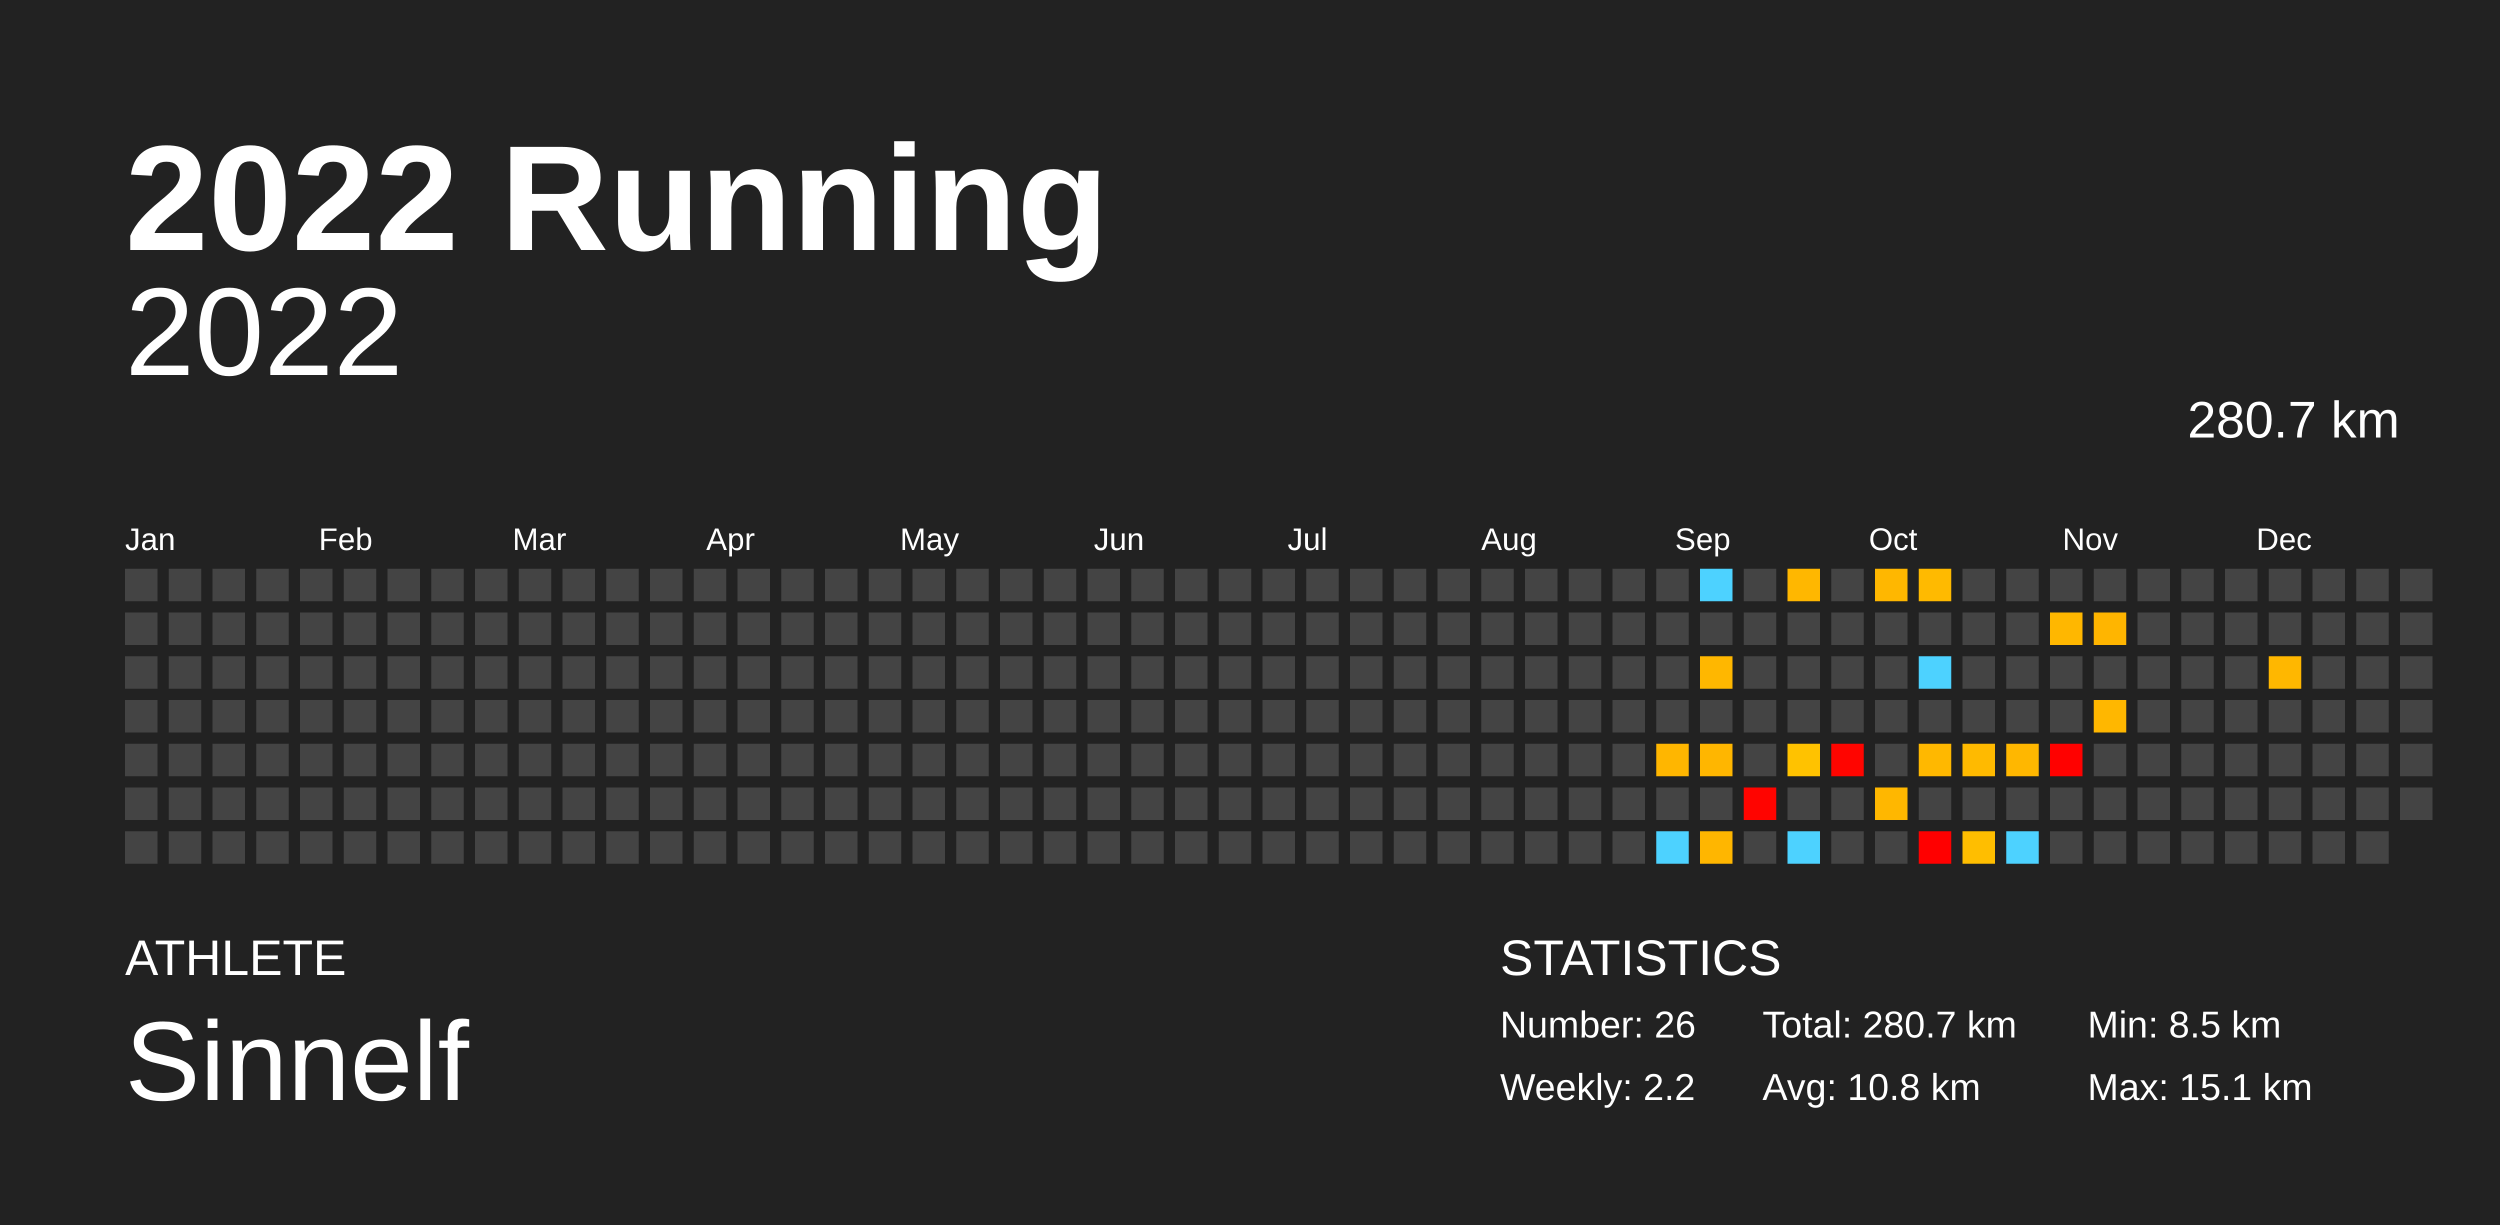
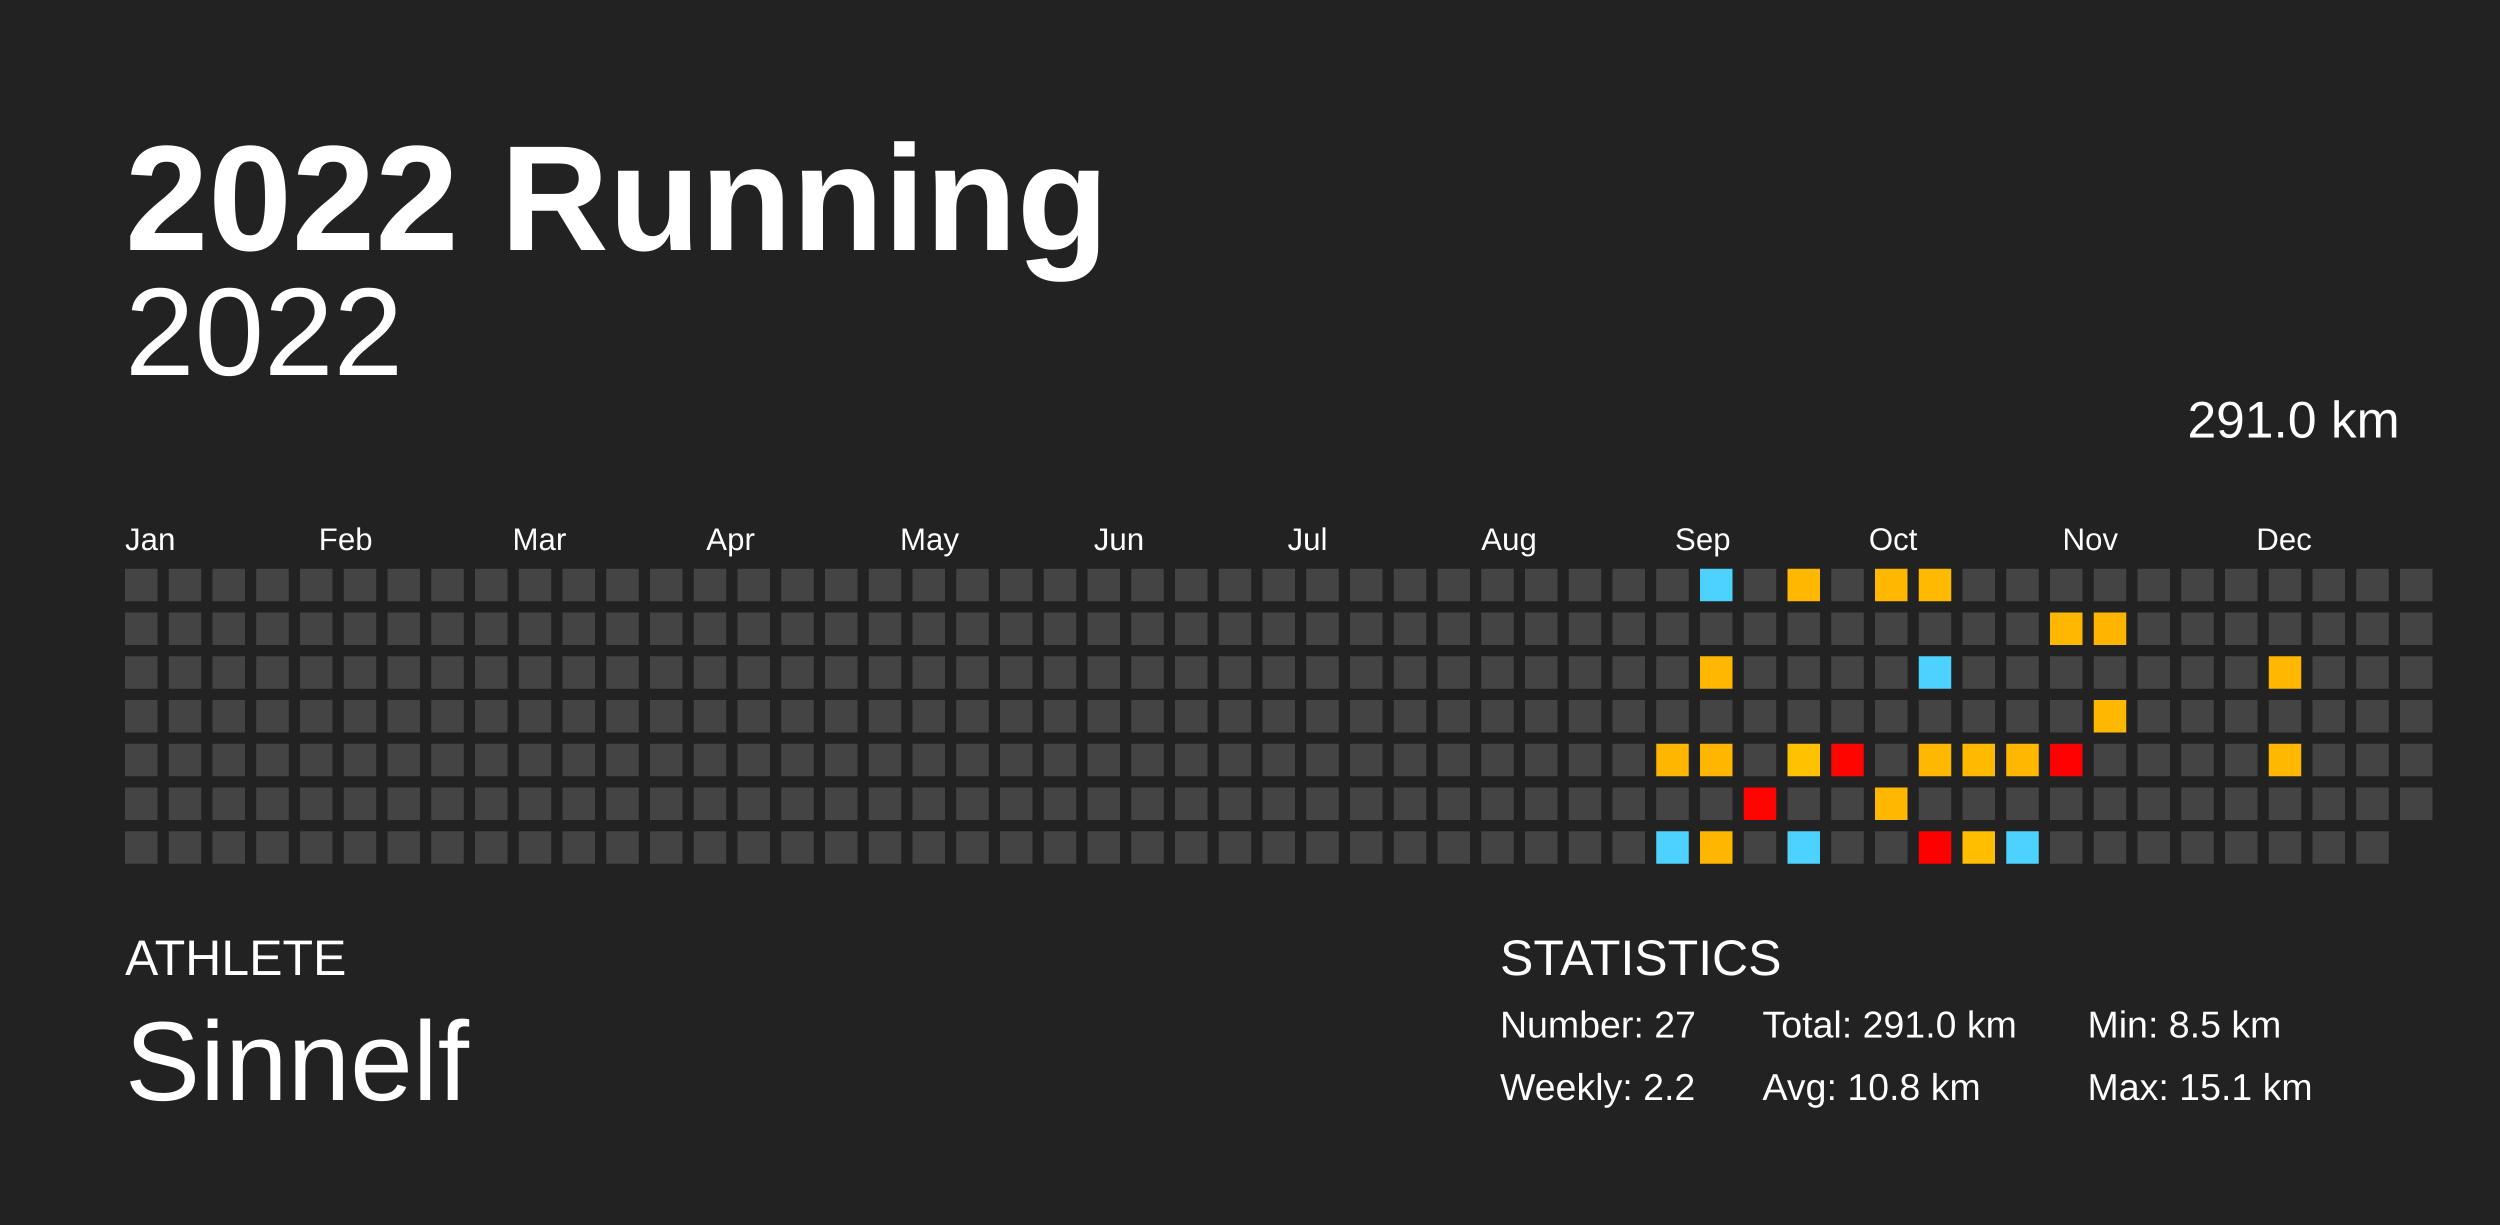
<svg xmlns="http://www.w3.org/2000/svg" baseProfile="full" height="98mm" version="1.1" viewBox="0,0,200,98" width="200mm">
  <defs />
  <rect fill="#222222" height="98" width="200" x="0" y="0" />
  <text fill="#FFFFFF" style="font-size:12px; font-family:Arial; font-weight:bold;" x="10" y="20">2022 Running</text>
  <text fill="#FFFFFF" style="font-size:4px; font-family:Arial" x="10" y="78">ATHLETE</text>
  <text fill="#FFFFFF" style="font-size:9px; font-family:Arial" x="10" y="88">Sinnelf</text>
  <text fill="#FFFFFF" style="font-size:4px; font-family:Arial" x="120" y="78">STATISTICS</text>
-   <text fill="#FFFFFF" style="font-size:3px; font-family:Arial" x="120" y="83">Number: 26</text>
+   <text fill="#FFFFFF" style="font-size:3px; font-family:Arial" x="120" y="83">Number: 27</text>
  <text fill="#FFFFFF" style="font-size:3px; font-family:Arial" x="120" y="88">Weekly: 2.2</text>
-   <text fill="#FFFFFF" style="font-size:3px; font-family:Arial" x="141" y="83">Total: 280.7 km</text>
+   <text fill="#FFFFFF" style="font-size:3px; font-family:Arial" x="141" y="83">Total: 291.0 km</text>
  <text fill="#FFFFFF" style="font-size:3px; font-family:Arial" x="141" y="88">Avg: 10.8 km</text>
  <text fill="#FFFFFF" style="font-size:3px; font-family:Arial" x="167" y="83">Min: 8.5 km</text>
  <text fill="#FFFFFF" style="font-size:3px; font-family:Arial" x="167" y="88">Max: 15.1 km</text>
  <text alignment-baseline="hanging" fill="#FFFFFF" style="font-size:10.0px; font-family:Arial;" x="10" y="30">2022</text>
-   <text alignment-baseline="hanging" fill="#FFFFFF" style="font-size:4.125px; font-family:Arial;" x="175" y="35">280.7 km</text>
+   <text alignment-baseline="hanging" fill="#FFFFFF" style="font-size:4.125px; font-family:Arial;" x="175" y="35">291.0 km</text>
  <text fill="#FFFFFF" style="font-size:2.5px; font-family:Arial" x="10.0" y="44">Jan</text>
  <text fill="#FFFFFF" style="font-size:2.5px; font-family:Arial" x="25.5" y="44">Feb</text>
  <text fill="#FFFFFF" style="font-size:2.5px; font-family:Arial" x="41.0" y="44">Mar</text>
  <text fill="#FFFFFF" style="font-size:2.5px; font-family:Arial" x="56.5" y="44">Apr</text>
  <text fill="#FFFFFF" style="font-size:2.5px; font-family:Arial" x="72.0" y="44">May</text>
  <text fill="#FFFFFF" style="font-size:2.5px; font-family:Arial" x="87.5" y="44">Jun</text>
  <text fill="#FFFFFF" style="font-size:2.5px; font-family:Arial" x="103.0" y="44">Jul</text>
  <text fill="#FFFFFF" style="font-size:2.5px; font-family:Arial" x="118.5" y="44">Aug</text>
  <text fill="#FFFFFF" style="font-size:2.5px; font-family:Arial" x="134.0" y="44">Sep</text>
  <text fill="#FFFFFF" style="font-size:2.5px; font-family:Arial" x="149.5" y="44">Oct</text>
  <text fill="#FFFFFF" style="font-size:2.5px; font-family:Arial" x="165.0" y="44">Nov</text>
  <text fill="#FFFFFF" style="font-size:2.5px; font-family:Arial" x="180.5" y="44">Dec</text>
  <rect fill="#444444" height="2.6" width="2.6" x="10.0" y="45.5" />
  <rect fill="#444444" height="2.6" width="2.6" x="10.0" y="49.0" />
  <rect fill="#444444" height="2.6" width="2.6" x="10.0" y="52.5" />
  <rect fill="#444444" height="2.6" width="2.6" x="10.0" y="56.0" />
  <rect fill="#444444" height="2.6" width="2.6" x="10.0" y="59.5" />
  <rect fill="#444444" height="2.6" width="2.6" x="10.0" y="63.0" />
  <rect fill="#444444" height="2.6" width="2.6" x="10.0" y="66.5" />
  <rect fill="#444444" height="2.6" width="2.6" x="13.5" y="45.5" />
  <rect fill="#444444" height="2.6" width="2.6" x="13.5" y="49.0" />
  <rect fill="#444444" height="2.6" width="2.6" x="13.5" y="52.5" />
  <rect fill="#444444" height="2.6" width="2.6" x="13.5" y="56.0" />
  <rect fill="#444444" height="2.6" width="2.6" x="13.5" y="59.5" />
  <rect fill="#444444" height="2.6" width="2.6" x="13.5" y="63.0" />
  <rect fill="#444444" height="2.6" width="2.6" x="13.5" y="66.5" />
  <rect fill="#444444" height="2.6" width="2.6" x="17.0" y="45.5" />
  <rect fill="#444444" height="2.6" width="2.6" x="17.0" y="49.0" />
  <rect fill="#444444" height="2.6" width="2.6" x="17.0" y="52.5" />
  <rect fill="#444444" height="2.6" width="2.6" x="17.0" y="56.0" />
  <rect fill="#444444" height="2.6" width="2.6" x="17.0" y="59.5" />
  <rect fill="#444444" height="2.6" width="2.6" x="17.0" y="63.0" />
  <rect fill="#444444" height="2.6" width="2.6" x="17.0" y="66.5" />
  <rect fill="#444444" height="2.6" width="2.6" x="20.5" y="45.5" />
  <rect fill="#444444" height="2.6" width="2.6" x="20.5" y="49.0" />
  <rect fill="#444444" height="2.6" width="2.6" x="20.5" y="52.5" />
  <rect fill="#444444" height="2.6" width="2.6" x="20.5" y="56.0" />
  <rect fill="#444444" height="2.6" width="2.6" x="20.5" y="59.5" />
  <rect fill="#444444" height="2.6" width="2.6" x="20.5" y="63.0" />
  <rect fill="#444444" height="2.6" width="2.6" x="20.5" y="66.5" />
  <rect fill="#444444" height="2.6" width="2.6" x="24.0" y="45.5" />
  <rect fill="#444444" height="2.6" width="2.6" x="24.0" y="49.0" />
  <rect fill="#444444" height="2.6" width="2.6" x="24.0" y="52.5" />
  <rect fill="#444444" height="2.6" width="2.6" x="24.0" y="56.0" />
  <rect fill="#444444" height="2.6" width="2.6" x="24.0" y="59.5" />
  <rect fill="#444444" height="2.6" width="2.6" x="24.0" y="63.0" />
  <rect fill="#444444" height="2.6" width="2.6" x="24.0" y="66.5" />
  <rect fill="#444444" height="2.6" width="2.6" x="27.5" y="45.5" />
  <rect fill="#444444" height="2.6" width="2.6" x="27.5" y="49.0" />
  <rect fill="#444444" height="2.6" width="2.6" x="27.5" y="52.5" />
  <rect fill="#444444" height="2.6" width="2.6" x="27.5" y="56.0" />
  <rect fill="#444444" height="2.6" width="2.6" x="27.5" y="59.5" />
  <rect fill="#444444" height="2.6" width="2.6" x="27.5" y="63.0" />
  <rect fill="#444444" height="2.6" width="2.6" x="27.5" y="66.5" />
  <rect fill="#444444" height="2.6" width="2.6" x="31.0" y="45.5" />
  <rect fill="#444444" height="2.6" width="2.6" x="31.0" y="49.0" />
  <rect fill="#444444" height="2.6" width="2.6" x="31.0" y="52.5" />
  <rect fill="#444444" height="2.6" width="2.6" x="31.0" y="56.0" />
  <rect fill="#444444" height="2.6" width="2.6" x="31.0" y="59.5" />
  <rect fill="#444444" height="2.6" width="2.6" x="31.0" y="63.0" />
  <rect fill="#444444" height="2.6" width="2.6" x="31.0" y="66.5" />
  <rect fill="#444444" height="2.6" width="2.6" x="34.5" y="45.5" />
  <rect fill="#444444" height="2.6" width="2.6" x="34.5" y="49.0" />
  <rect fill="#444444" height="2.6" width="2.6" x="34.5" y="52.5" />
  <rect fill="#444444" height="2.6" width="2.6" x="34.5" y="56.0" />
  <rect fill="#444444" height="2.6" width="2.6" x="34.5" y="59.5" />
  <rect fill="#444444" height="2.6" width="2.6" x="34.5" y="63.0" />
  <rect fill="#444444" height="2.6" width="2.6" x="34.5" y="66.5" />
  <rect fill="#444444" height="2.6" width="2.6" x="38.0" y="45.5" />
  <rect fill="#444444" height="2.6" width="2.6" x="38.0" y="49.0" />
  <rect fill="#444444" height="2.6" width="2.6" x="38.0" y="52.5" />
  <rect fill="#444444" height="2.6" width="2.6" x="38.0" y="56.0" />
  <rect fill="#444444" height="2.6" width="2.6" x="38.0" y="59.5" />
  <rect fill="#444444" height="2.6" width="2.6" x="38.0" y="63.0" />
  <rect fill="#444444" height="2.6" width="2.6" x="38.0" y="66.5" />
  <rect fill="#444444" height="2.6" width="2.6" x="41.5" y="45.5" />
  <rect fill="#444444" height="2.6" width="2.6" x="41.5" y="49.0" />
  <rect fill="#444444" height="2.6" width="2.6" x="41.5" y="52.5" />
  <rect fill="#444444" height="2.6" width="2.6" x="41.5" y="56.0" />
  <rect fill="#444444" height="2.6" width="2.6" x="41.5" y="59.5" />
  <rect fill="#444444" height="2.6" width="2.6" x="41.5" y="63.0" />
  <rect fill="#444444" height="2.6" width="2.6" x="41.5" y="66.5" />
  <rect fill="#444444" height="2.6" width="2.6" x="45.0" y="45.5" />
  <rect fill="#444444" height="2.6" width="2.6" x="45.0" y="49.0" />
  <rect fill="#444444" height="2.6" width="2.6" x="45.0" y="52.5" />
  <rect fill="#444444" height="2.6" width="2.6" x="45.0" y="56.0" />
  <rect fill="#444444" height="2.6" width="2.6" x="45.0" y="59.5" />
  <rect fill="#444444" height="2.6" width="2.6" x="45.0" y="63.0" />
  <rect fill="#444444" height="2.6" width="2.6" x="45.0" y="66.5" />
  <rect fill="#444444" height="2.6" width="2.6" x="48.5" y="45.5" />
  <rect fill="#444444" height="2.6" width="2.6" x="48.5" y="49.0" />
  <rect fill="#444444" height="2.6" width="2.6" x="48.5" y="52.5" />
  <rect fill="#444444" height="2.6" width="2.6" x="48.5" y="56.0" />
  <rect fill="#444444" height="2.6" width="2.6" x="48.5" y="59.5" />
  <rect fill="#444444" height="2.6" width="2.6" x="48.5" y="63.0" />
  <rect fill="#444444" height="2.6" width="2.6" x="48.5" y="66.5" />
  <rect fill="#444444" height="2.6" width="2.6" x="52.0" y="45.5" />
  <rect fill="#444444" height="2.6" width="2.6" x="52.0" y="49.0" />
  <rect fill="#444444" height="2.6" width="2.6" x="52.0" y="52.5" />
  <rect fill="#444444" height="2.6" width="2.6" x="52.0" y="56.0" />
  <rect fill="#444444" height="2.6" width="2.6" x="52.0" y="59.5" />
  <rect fill="#444444" height="2.6" width="2.6" x="52.0" y="63.0" />
  <rect fill="#444444" height="2.6" width="2.6" x="52.0" y="66.5" />
  <rect fill="#444444" height="2.6" width="2.6" x="55.5" y="45.5" />
  <rect fill="#444444" height="2.6" width="2.6" x="55.5" y="49.0" />
  <rect fill="#444444" height="2.6" width="2.6" x="55.5" y="52.5" />
  <rect fill="#444444" height="2.6" width="2.6" x="55.5" y="56.0" />
  <rect fill="#444444" height="2.6" width="2.6" x="55.5" y="59.5" />
  <rect fill="#444444" height="2.6" width="2.6" x="55.5" y="63.0" />
  <rect fill="#444444" height="2.6" width="2.6" x="55.5" y="66.5" />
  <rect fill="#444444" height="2.6" width="2.6" x="59.0" y="45.5" />
  <rect fill="#444444" height="2.6" width="2.6" x="59.0" y="49.0" />
  <rect fill="#444444" height="2.6" width="2.6" x="59.0" y="52.5" />
  <rect fill="#444444" height="2.6" width="2.6" x="59.0" y="56.0" />
  <rect fill="#444444" height="2.6" width="2.6" x="59.0" y="59.5" />
  <rect fill="#444444" height="2.6" width="2.6" x="59.0" y="63.0" />
  <rect fill="#444444" height="2.6" width="2.6" x="59.0" y="66.5" />
  <rect fill="#444444" height="2.6" width="2.6" x="62.5" y="45.5" />
  <rect fill="#444444" height="2.6" width="2.6" x="62.5" y="49.0" />
  <rect fill="#444444" height="2.6" width="2.6" x="62.5" y="52.5" />
  <rect fill="#444444" height="2.6" width="2.6" x="62.5" y="56.0" />
  <rect fill="#444444" height="2.6" width="2.6" x="62.5" y="59.5" />
  <rect fill="#444444" height="2.6" width="2.6" x="62.5" y="63.0" />
  <rect fill="#444444" height="2.6" width="2.6" x="62.5" y="66.5" />
  <rect fill="#444444" height="2.6" width="2.6" x="66.0" y="45.5" />
  <rect fill="#444444" height="2.6" width="2.6" x="66.0" y="49.0" />
  <rect fill="#444444" height="2.6" width="2.6" x="66.0" y="52.5" />
  <rect fill="#444444" height="2.6" width="2.6" x="66.0" y="56.0" />
  <rect fill="#444444" height="2.6" width="2.6" x="66.0" y="59.5" />
  <rect fill="#444444" height="2.6" width="2.6" x="66.0" y="63.0" />
  <rect fill="#444444" height="2.6" width="2.6" x="66.0" y="66.5" />
  <rect fill="#444444" height="2.6" width="2.6" x="69.5" y="45.5" />
  <rect fill="#444444" height="2.6" width="2.6" x="69.5" y="49.0" />
  <rect fill="#444444" height="2.6" width="2.6" x="69.5" y="52.5" />
  <rect fill="#444444" height="2.6" width="2.6" x="69.5" y="56.0" />
  <rect fill="#444444" height="2.6" width="2.6" x="69.5" y="59.5" />
  <rect fill="#444444" height="2.6" width="2.6" x="69.5" y="63.0" />
  <rect fill="#444444" height="2.6" width="2.6" x="69.5" y="66.5" />
  <rect fill="#444444" height="2.6" width="2.6" x="73.0" y="45.5" />
  <rect fill="#444444" height="2.6" width="2.6" x="73.0" y="49.0" />
  <rect fill="#444444" height="2.6" width="2.6" x="73.0" y="52.5" />
  <rect fill="#444444" height="2.6" width="2.6" x="73.0" y="56.0" />
  <rect fill="#444444" height="2.6" width="2.6" x="73.0" y="59.5" />
  <rect fill="#444444" height="2.6" width="2.6" x="73.0" y="63.0" />
  <rect fill="#444444" height="2.6" width="2.6" x="73.0" y="66.5" />
  <rect fill="#444444" height="2.6" width="2.6" x="76.5" y="45.5" />
  <rect fill="#444444" height="2.6" width="2.6" x="76.5" y="49.0" />
  <rect fill="#444444" height="2.6" width="2.6" x="76.5" y="52.5" />
  <rect fill="#444444" height="2.6" width="2.6" x="76.5" y="56.0" />
  <rect fill="#444444" height="2.6" width="2.6" x="76.5" y="59.5" />
  <rect fill="#444444" height="2.6" width="2.6" x="76.5" y="63.0" />
  <rect fill="#444444" height="2.6" width="2.6" x="76.5" y="66.5" />
  <rect fill="#444444" height="2.6" width="2.6" x="80.0" y="45.5" />
  <rect fill="#444444" height="2.6" width="2.6" x="80.0" y="49.0" />
  <rect fill="#444444" height="2.6" width="2.6" x="80.0" y="52.5" />
  <rect fill="#444444" height="2.6" width="2.6" x="80.0" y="56.0" />
  <rect fill="#444444" height="2.6" width="2.6" x="80.0" y="59.5" />
  <rect fill="#444444" height="2.6" width="2.6" x="80.0" y="63.0" />
  <rect fill="#444444" height="2.6" width="2.6" x="80.0" y="66.5" />
  <rect fill="#444444" height="2.6" width="2.6" x="83.5" y="45.5" />
  <rect fill="#444444" height="2.6" width="2.6" x="83.5" y="49.0" />
  <rect fill="#444444" height="2.6" width="2.6" x="83.5" y="52.5" />
  <rect fill="#444444" height="2.6" width="2.6" x="83.5" y="56.0" />
  <rect fill="#444444" height="2.6" width="2.6" x="83.5" y="59.5" />
  <rect fill="#444444" height="2.6" width="2.6" x="83.5" y="63.0" />
  <rect fill="#444444" height="2.6" width="2.6" x="83.5" y="66.5" />
  <rect fill="#444444" height="2.6" width="2.6" x="87.0" y="45.5" />
  <rect fill="#444444" height="2.6" width="2.6" x="87.0" y="49.0" />
  <rect fill="#444444" height="2.6" width="2.6" x="87.0" y="52.5" />
  <rect fill="#444444" height="2.6" width="2.6" x="87.0" y="56.0" />
  <rect fill="#444444" height="2.6" width="2.6" x="87.0" y="59.5" />
  <rect fill="#444444" height="2.6" width="2.6" x="87.0" y="63.0" />
  <rect fill="#444444" height="2.6" width="2.6" x="87.0" y="66.5" />
  <rect fill="#444444" height="2.6" width="2.6" x="90.5" y="45.5" />
  <rect fill="#444444" height="2.6" width="2.6" x="90.5" y="49.0" />
  <rect fill="#444444" height="2.6" width="2.6" x="90.5" y="52.5" />
  <rect fill="#444444" height="2.6" width="2.6" x="90.5" y="56.0" />
  <rect fill="#444444" height="2.6" width="2.6" x="90.5" y="59.5" />
  <rect fill="#444444" height="2.6" width="2.6" x="90.5" y="63.0" />
  <rect fill="#444444" height="2.6" width="2.6" x="90.5" y="66.5" />
  <rect fill="#444444" height="2.6" width="2.6" x="94.0" y="45.5" />
  <rect fill="#444444" height="2.6" width="2.6" x="94.0" y="49.0" />
  <rect fill="#444444" height="2.6" width="2.6" x="94.0" y="52.5" />
  <rect fill="#444444" height="2.6" width="2.6" x="94.0" y="56.0" />
  <rect fill="#444444" height="2.6" width="2.6" x="94.0" y="59.5" />
  <rect fill="#444444" height="2.6" width="2.6" x="94.0" y="63.0" />
  <rect fill="#444444" height="2.6" width="2.6" x="94.0" y="66.5" />
  <rect fill="#444444" height="2.6" width="2.6" x="97.5" y="45.5" />
  <rect fill="#444444" height="2.6" width="2.6" x="97.5" y="49.0" />
  <rect fill="#444444" height="2.6" width="2.6" x="97.5" y="52.5" />
  <rect fill="#444444" height="2.6" width="2.6" x="97.5" y="56.0" />
  <rect fill="#444444" height="2.6" width="2.6" x="97.5" y="59.5" />
  <rect fill="#444444" height="2.6" width="2.6" x="97.5" y="63.0" />
  <rect fill="#444444" height="2.6" width="2.6" x="97.5" y="66.5" />
  <rect fill="#444444" height="2.6" width="2.6" x="101.0" y="45.5" />
  <rect fill="#444444" height="2.6" width="2.6" x="101.0" y="49.0" />
  <rect fill="#444444" height="2.6" width="2.6" x="101.0" y="52.5" />
  <rect fill="#444444" height="2.6" width="2.6" x="101.0" y="56.0" />
  <rect fill="#444444" height="2.6" width="2.6" x="101.0" y="59.5" />
  <rect fill="#444444" height="2.6" width="2.6" x="101.0" y="63.0" />
  <rect fill="#444444" height="2.6" width="2.6" x="101.0" y="66.5" />
  <rect fill="#444444" height="2.6" width="2.6" x="104.5" y="45.5" />
  <rect fill="#444444" height="2.6" width="2.6" x="104.5" y="49.0" />
  <rect fill="#444444" height="2.6" width="2.6" x="104.5" y="52.5" />
  <rect fill="#444444" height="2.6" width="2.6" x="104.5" y="56.0" />
  <rect fill="#444444" height="2.6" width="2.6" x="104.5" y="59.5" />
  <rect fill="#444444" height="2.6" width="2.6" x="104.5" y="63.0" />
  <rect fill="#444444" height="2.6" width="2.6" x="104.5" y="66.5" />
  <rect fill="#444444" height="2.6" width="2.6" x="108.0" y="45.5" />
  <rect fill="#444444" height="2.6" width="2.6" x="108.0" y="49.0" />
  <rect fill="#444444" height="2.6" width="2.6" x="108.0" y="52.5" />
  <rect fill="#444444" height="2.6" width="2.6" x="108.0" y="56.0" />
  <rect fill="#444444" height="2.6" width="2.6" x="108.0" y="59.5" />
  <rect fill="#444444" height="2.6" width="2.6" x="108.0" y="63.0" />
  <rect fill="#444444" height="2.6" width="2.6" x="108.0" y="66.5" />
  <rect fill="#444444" height="2.6" width="2.6" x="111.5" y="45.5" />
  <rect fill="#444444" height="2.6" width="2.6" x="111.5" y="49.0" />
  <rect fill="#444444" height="2.6" width="2.6" x="111.5" y="52.5" />
  <rect fill="#444444" height="2.6" width="2.6" x="111.5" y="56.0" />
  <rect fill="#444444" height="2.6" width="2.6" x="111.5" y="59.5" />
  <rect fill="#444444" height="2.6" width="2.6" x="111.5" y="63.0" />
  <rect fill="#444444" height="2.6" width="2.6" x="111.5" y="66.5" />
  <rect fill="#444444" height="2.6" width="2.6" x="115.0" y="45.5" />
  <rect fill="#444444" height="2.6" width="2.6" x="115.0" y="49.0" />
  <rect fill="#444444" height="2.6" width="2.6" x="115.0" y="52.5" />
  <rect fill="#444444" height="2.6" width="2.6" x="115.0" y="56.0" />
  <rect fill="#444444" height="2.6" width="2.6" x="115.0" y="59.5" />
  <rect fill="#444444" height="2.6" width="2.6" x="115.0" y="63.0" />
  <rect fill="#444444" height="2.6" width="2.6" x="115.0" y="66.5" />
  <rect fill="#444444" height="2.6" width="2.6" x="118.5" y="45.5" />
  <rect fill="#444444" height="2.6" width="2.6" x="118.5" y="49.0" />
  <rect fill="#444444" height="2.6" width="2.6" x="118.5" y="52.5" />
  <rect fill="#444444" height="2.6" width="2.6" x="118.5" y="56.0" />
  <rect fill="#444444" height="2.6" width="2.6" x="118.5" y="59.5" />
  <rect fill="#444444" height="2.6" width="2.6" x="118.5" y="63.0" />
  <rect fill="#444444" height="2.6" width="2.6" x="118.5" y="66.5" />
  <rect fill="#444444" height="2.6" width="2.6" x="122.0" y="45.5" />
  <rect fill="#444444" height="2.6" width="2.6" x="122.0" y="49.0" />
  <rect fill="#444444" height="2.6" width="2.6" x="122.0" y="52.5" />
  <rect fill="#444444" height="2.6" width="2.6" x="122.0" y="56.0" />
  <rect fill="#444444" height="2.6" width="2.6" x="122.0" y="59.5" />
  <rect fill="#444444" height="2.6" width="2.6" x="122.0" y="63.0" />
  <rect fill="#444444" height="2.6" width="2.6" x="122.0" y="66.5" />
  <rect fill="#444444" height="2.6" width="2.6" x="125.5" y="45.5" />
  <rect fill="#444444" height="2.6" width="2.6" x="125.5" y="49.0" />
  <rect fill="#444444" height="2.6" width="2.6" x="125.5" y="52.5" />
  <rect fill="#444444" height="2.6" width="2.6" x="125.5" y="56.0" />
  <rect fill="#444444" height="2.6" width="2.6" x="125.5" y="59.5" />
  <rect fill="#444444" height="2.6" width="2.6" x="125.5" y="63.0" />
  <rect fill="#444444" height="2.6" width="2.6" x="125.5" y="66.5" />
  <rect fill="#444444" height="2.6" width="2.6" x="129.0" y="45.5" />
  <rect fill="#444444" height="2.6" width="2.6" x="129.0" y="49.0" />
  <rect fill="#444444" height="2.6" width="2.6" x="129.0" y="52.5" />
  <rect fill="#444444" height="2.6" width="2.6" x="129.0" y="56.0" />
  <rect fill="#444444" height="2.6" width="2.6" x="129.0" y="59.5" />
  <rect fill="#444444" height="2.6" width="2.6" x="129.0" y="63.0" />
  <rect fill="#444444" height="2.6" width="2.6" x="129.0" y="66.5" />
  <rect fill="#444444" height="2.6" width="2.6" x="132.5" y="45.5" />
  <rect fill="#444444" height="2.6" width="2.6" x="132.5" y="49.0" />
  <rect fill="#444444" height="2.6" width="2.6" x="132.5" y="52.5" />
  <rect fill="#444444" height="2.6" width="2.6" x="132.5" y="56.0" />
  <rect fill="#ffb600" height="2.6" width="2.6" x="132.5" y="59.5" />
  <rect fill="#444444" height="2.6" width="2.6" x="132.5" y="63.0" />
  <rect fill="#4dd2ff" height="2.6" width="2.6" x="132.5" y="66.5" />
  <rect fill="#4dd2ff" height="2.6" width="2.6" x="136.0" y="45.5" />
  <rect fill="#444444" height="2.6" width="2.6" x="136.0" y="49.0" />
  <rect fill="#ffb700" height="2.6" width="2.6" x="136.0" y="52.5" />
  <rect fill="#444444" height="2.6" width="2.6" x="136.0" y="56.0" />
  <rect fill="#ffb600" height="2.6" width="2.6" x="136.0" y="59.5" />
  <rect fill="#444444" height="2.6" width="2.6" x="136.0" y="63.0" />
  <rect fill="#ffb600" height="2.6" width="2.6" x="136.0" y="66.5" />
  <rect fill="#444444" height="2.6" width="2.6" x="139.5" y="45.5" />
  <rect fill="#444444" height="2.6" width="2.6" x="139.5" y="49.0" />
  <rect fill="#444444" height="2.6" width="2.6" x="139.5" y="52.5" />
  <rect fill="#444444" height="2.6" width="2.6" x="139.5" y="56.0" />
  <rect fill="#444444" height="2.6" width="2.6" x="139.5" y="59.5" />
  <rect fill="#ff0400" height="2.6" width="2.6" x="139.5" y="63.0" />
  <rect fill="#444444" height="2.6" width="2.6" x="139.5" y="66.5" />
  <rect fill="#ffb700" height="2.6" width="2.6" x="143.0" y="45.5" />
  <rect fill="#444444" height="2.6" width="2.6" x="143.0" y="49.0" />
  <rect fill="#444444" height="2.6" width="2.6" x="143.0" y="52.5" />
  <rect fill="#444444" height="2.6" width="2.6" x="143.0" y="56.0" />
  <rect fill="#ffc200" height="2.6" width="2.6" x="143.0" y="59.5" />
  <rect fill="#444444" height="2.6" width="2.6" x="143.0" y="63.0" />
  <rect fill="#4dd2ff" height="2.6" width="2.6" x="143.0" y="66.5" />
  <rect fill="#444444" height="2.6" width="2.6" x="146.5" y="45.5" />
  <rect fill="#444444" height="2.6" width="2.6" x="146.5" y="49.0" />
  <rect fill="#444444" height="2.6" width="2.6" x="146.5" y="52.5" />
  <rect fill="#444444" height="2.6" width="2.6" x="146.5" y="56.0" />
  <rect fill="#ff0500" height="2.6" width="2.6" x="146.5" y="59.5" />
  <rect fill="#444444" height="2.6" width="2.6" x="146.5" y="63.0" />
  <rect fill="#444444" height="2.6" width="2.6" x="146.5" y="66.5" />
  <rect fill="#ffb700" height="2.6" width="2.6" x="150.0" y="45.5" />
  <rect fill="#444444" height="2.6" width="2.6" x="150.0" y="49.0" />
  <rect fill="#444444" height="2.6" width="2.6" x="150.0" y="52.5" />
  <rect fill="#444444" height="2.6" width="2.6" x="150.0" y="56.0" />
  <rect fill="#444444" height="2.6" width="2.6" x="150.0" y="59.5" />
  <rect fill="#ffb700" height="2.6" width="2.6" x="150.0" y="63.0" />
  <rect fill="#444444" height="2.6" width="2.6" x="150.0" y="66.5" />
  <rect fill="#ffba00" height="2.6" width="2.6" x="153.5" y="45.5" />
  <rect fill="#444444" height="2.6" width="2.6" x="153.5" y="49.0" />
  <rect fill="#4dd2ff" height="2.6" width="2.6" x="153.5" y="52.5" />
  <rect fill="#444444" height="2.6" width="2.6" x="153.5" y="56.0" />
  <rect fill="#ffb800" height="2.6" width="2.6" x="153.5" y="59.5" />
  <rect fill="#444444" height="2.6" width="2.6" x="153.5" y="63.0" />
  <rect fill="#ff0000" height="2.6" width="2.6" x="153.5" y="66.5" />
  <rect fill="#444444" height="2.6" width="2.6" x="157.0" y="45.5" />
  <rect fill="#444444" height="2.6" width="2.6" x="157.0" y="49.0" />
  <rect fill="#444444" height="2.6" width="2.6" x="157.0" y="52.5" />
  <rect fill="#444444" height="2.6" width="2.6" x="157.0" y="56.0" />
  <rect fill="#ffba00" height="2.6" width="2.6" x="157.0" y="59.5" />
  <rect fill="#444444" height="2.6" width="2.6" x="157.0" y="63.0" />
  <rect fill="#ffbe00" height="2.6" width="2.6" x="157.0" y="66.5" />
  <rect fill="#444444" height="2.6" width="2.6" x="160.5" y="45.5" />
  <rect fill="#444444" height="2.6" width="2.6" x="160.5" y="49.0" />
  <rect fill="#444444" height="2.6" width="2.6" x="160.5" y="52.5" />
  <rect fill="#444444" height="2.6" width="2.6" x="160.5" y="56.0" />
  <rect fill="#ffb700" height="2.6" width="2.6" x="160.5" y="59.5" />
  <rect fill="#444444" height="2.6" width="2.6" x="160.5" y="63.0" />
  <rect fill="#4dd2ff" height="2.6" width="2.6" x="160.5" y="66.5" />
  <rect fill="#444444" height="2.6" width="2.6" x="164.0" y="45.5" />
  <rect fill="#ffb700" height="2.6" width="2.6" x="164.0" y="49.0" />
  <rect fill="#444444" height="2.6" width="2.6" x="164.0" y="52.5" />
  <rect fill="#444444" height="2.6" width="2.6" x="164.0" y="56.0" />
  <rect fill="#ff0100" height="2.6" width="2.6" x="164.0" y="59.5" />
  <rect fill="#444444" height="2.6" width="2.6" x="164.0" y="63.0" />
  <rect fill="#444444" height="2.6" width="2.6" x="164.0" y="66.5" />
  <rect fill="#444444" height="2.6" width="2.6" x="167.5" y="45.5" />
  <rect fill="#ffb500" height="2.6" width="2.6" x="167.5" y="49.0" />
  <rect fill="#444444" height="2.6" width="2.6" x="167.5" y="52.5" />
  <rect fill="#ffb700" height="2.6" width="2.6" x="167.5" y="56.0" />
  <rect fill="#444444" height="2.6" width="2.6" x="167.5" y="59.5" />
  <rect fill="#444444" height="2.6" width="2.6" x="167.5" y="63.0" />
  <rect fill="#444444" height="2.6" width="2.6" x="167.5" y="66.5" />
  <rect fill="#444444" height="2.6" width="2.6" x="171.0" y="45.5" />
  <rect fill="#444444" height="2.6" width="2.6" x="171.0" y="49.0" />
  <rect fill="#444444" height="2.6" width="2.6" x="171.0" y="52.5" />
  <rect fill="#444444" height="2.6" width="2.6" x="171.0" y="56.0" />
  <rect fill="#444444" height="2.6" width="2.6" x="171.0" y="59.5" />
  <rect fill="#444444" height="2.6" width="2.6" x="171.0" y="63.0" />
  <rect fill="#444444" height="2.6" width="2.6" x="171.0" y="66.5" />
  <rect fill="#444444" height="2.6" width="2.6" x="174.5" y="45.5" />
  <rect fill="#444444" height="2.6" width="2.6" x="174.5" y="49.0" />
  <rect fill="#444444" height="2.6" width="2.6" x="174.5" y="52.5" />
  <rect fill="#444444" height="2.6" width="2.6" x="174.5" y="56.0" />
  <rect fill="#444444" height="2.6" width="2.6" x="174.5" y="59.5" />
  <rect fill="#444444" height="2.6" width="2.6" x="174.5" y="63.0" />
  <rect fill="#444444" height="2.6" width="2.6" x="174.5" y="66.5" />
  <rect fill="#444444" height="2.6" width="2.6" x="178.0" y="45.5" />
  <rect fill="#444444" height="2.6" width="2.6" x="178.0" y="49.0" />
  <rect fill="#444444" height="2.6" width="2.6" x="178.0" y="52.5" />
  <rect fill="#444444" height="2.6" width="2.6" x="178.0" y="56.0" />
  <rect fill="#444444" height="2.6" width="2.6" x="178.0" y="59.5" />
  <rect fill="#444444" height="2.6" width="2.6" x="178.0" y="63.0" />
  <rect fill="#444444" height="2.6" width="2.6" x="178.0" y="66.5" />
  <rect fill="#444444" height="2.6" width="2.6" x="181.5" y="45.5" />
  <rect fill="#444444" height="2.6" width="2.6" x="181.5" y="49.0" />
  <rect fill="#ffb700" height="2.6" width="2.6" x="181.5" y="52.5" />
  <rect fill="#444444" height="2.6" width="2.6" x="181.5" y="56.0" />
-   <rect fill="#444444" height="2.6" width="2.6" x="181.5" y="59.5" />
+   <rect fill="#ffb800" height="2.6" width="2.6" x="181.5" y="59.5" />
  <rect fill="#444444" height="2.6" width="2.6" x="181.5" y="63.0" />
  <rect fill="#444444" height="2.6" width="2.6" x="181.5" y="66.5" />
  <rect fill="#444444" height="2.6" width="2.6" x="185.0" y="45.5" />
  <rect fill="#444444" height="2.6" width="2.6" x="185.0" y="49.0" />
  <rect fill="#444444" height="2.6" width="2.6" x="185.0" y="52.5" />
  <rect fill="#444444" height="2.6" width="2.6" x="185.0" y="56.0" />
  <rect fill="#444444" height="2.6" width="2.6" x="185.0" y="59.5" />
  <rect fill="#444444" height="2.6" width="2.6" x="185.0" y="63.0" />
  <rect fill="#444444" height="2.6" width="2.6" x="185.0" y="66.5" />
  <rect fill="#444444" height="2.6" width="2.6" x="188.5" y="45.5" />
  <rect fill="#444444" height="2.6" width="2.6" x="188.5" y="49.0" />
  <rect fill="#444444" height="2.6" width="2.6" x="188.5" y="52.5" />
  <rect fill="#444444" height="2.6" width="2.6" x="188.5" y="56.0" />
  <rect fill="#444444" height="2.6" width="2.6" x="188.5" y="59.5" />
  <rect fill="#444444" height="2.6" width="2.6" x="188.5" y="63.0" />
  <rect fill="#444444" height="2.6" width="2.6" x="188.5" y="66.5" />
  <rect fill="#444444" height="2.6" width="2.6" x="192.0" y="45.5" />
  <rect fill="#444444" height="2.6" width="2.6" x="192.0" y="49.0" />
  <rect fill="#444444" height="2.6" width="2.6" x="192.0" y="52.5" />
  <rect fill="#444444" height="2.6" width="2.6" x="192.0" y="56.0" />
  <rect fill="#444444" height="2.6" width="2.6" x="192.0" y="59.5" />
  <rect fill="#444444" height="2.6" width="2.6" x="192.0" y="63.0" />
</svg>
